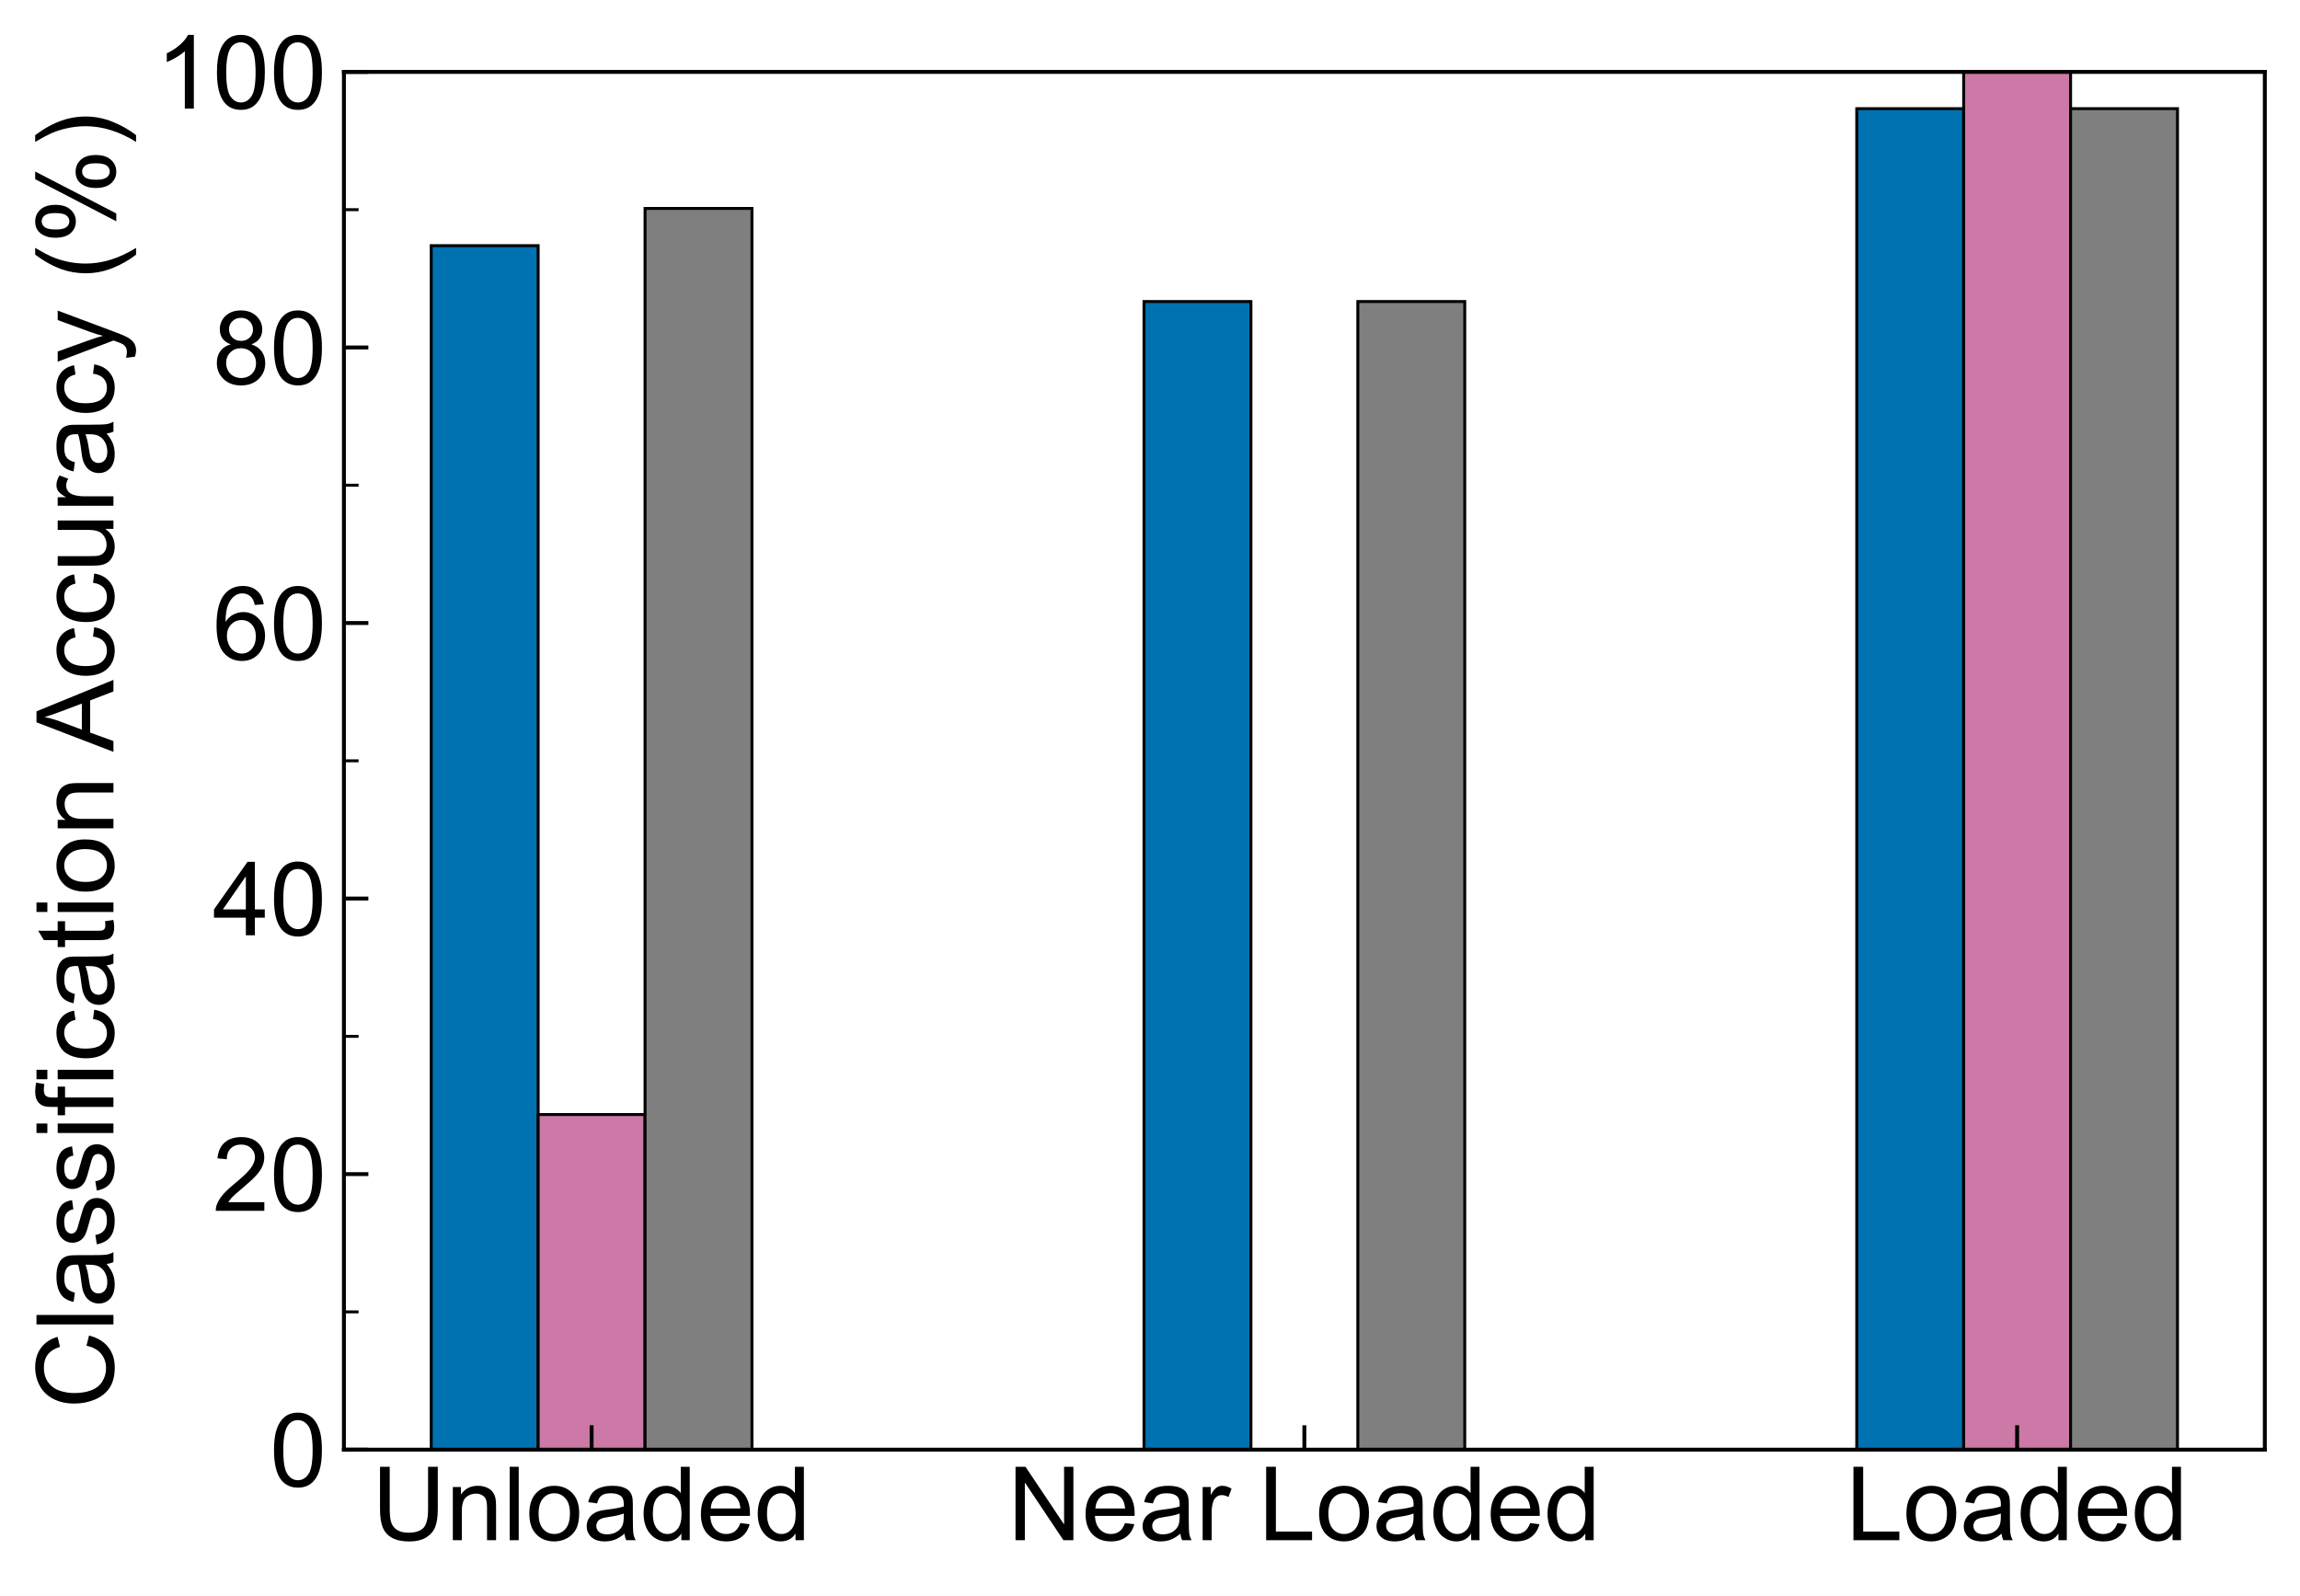
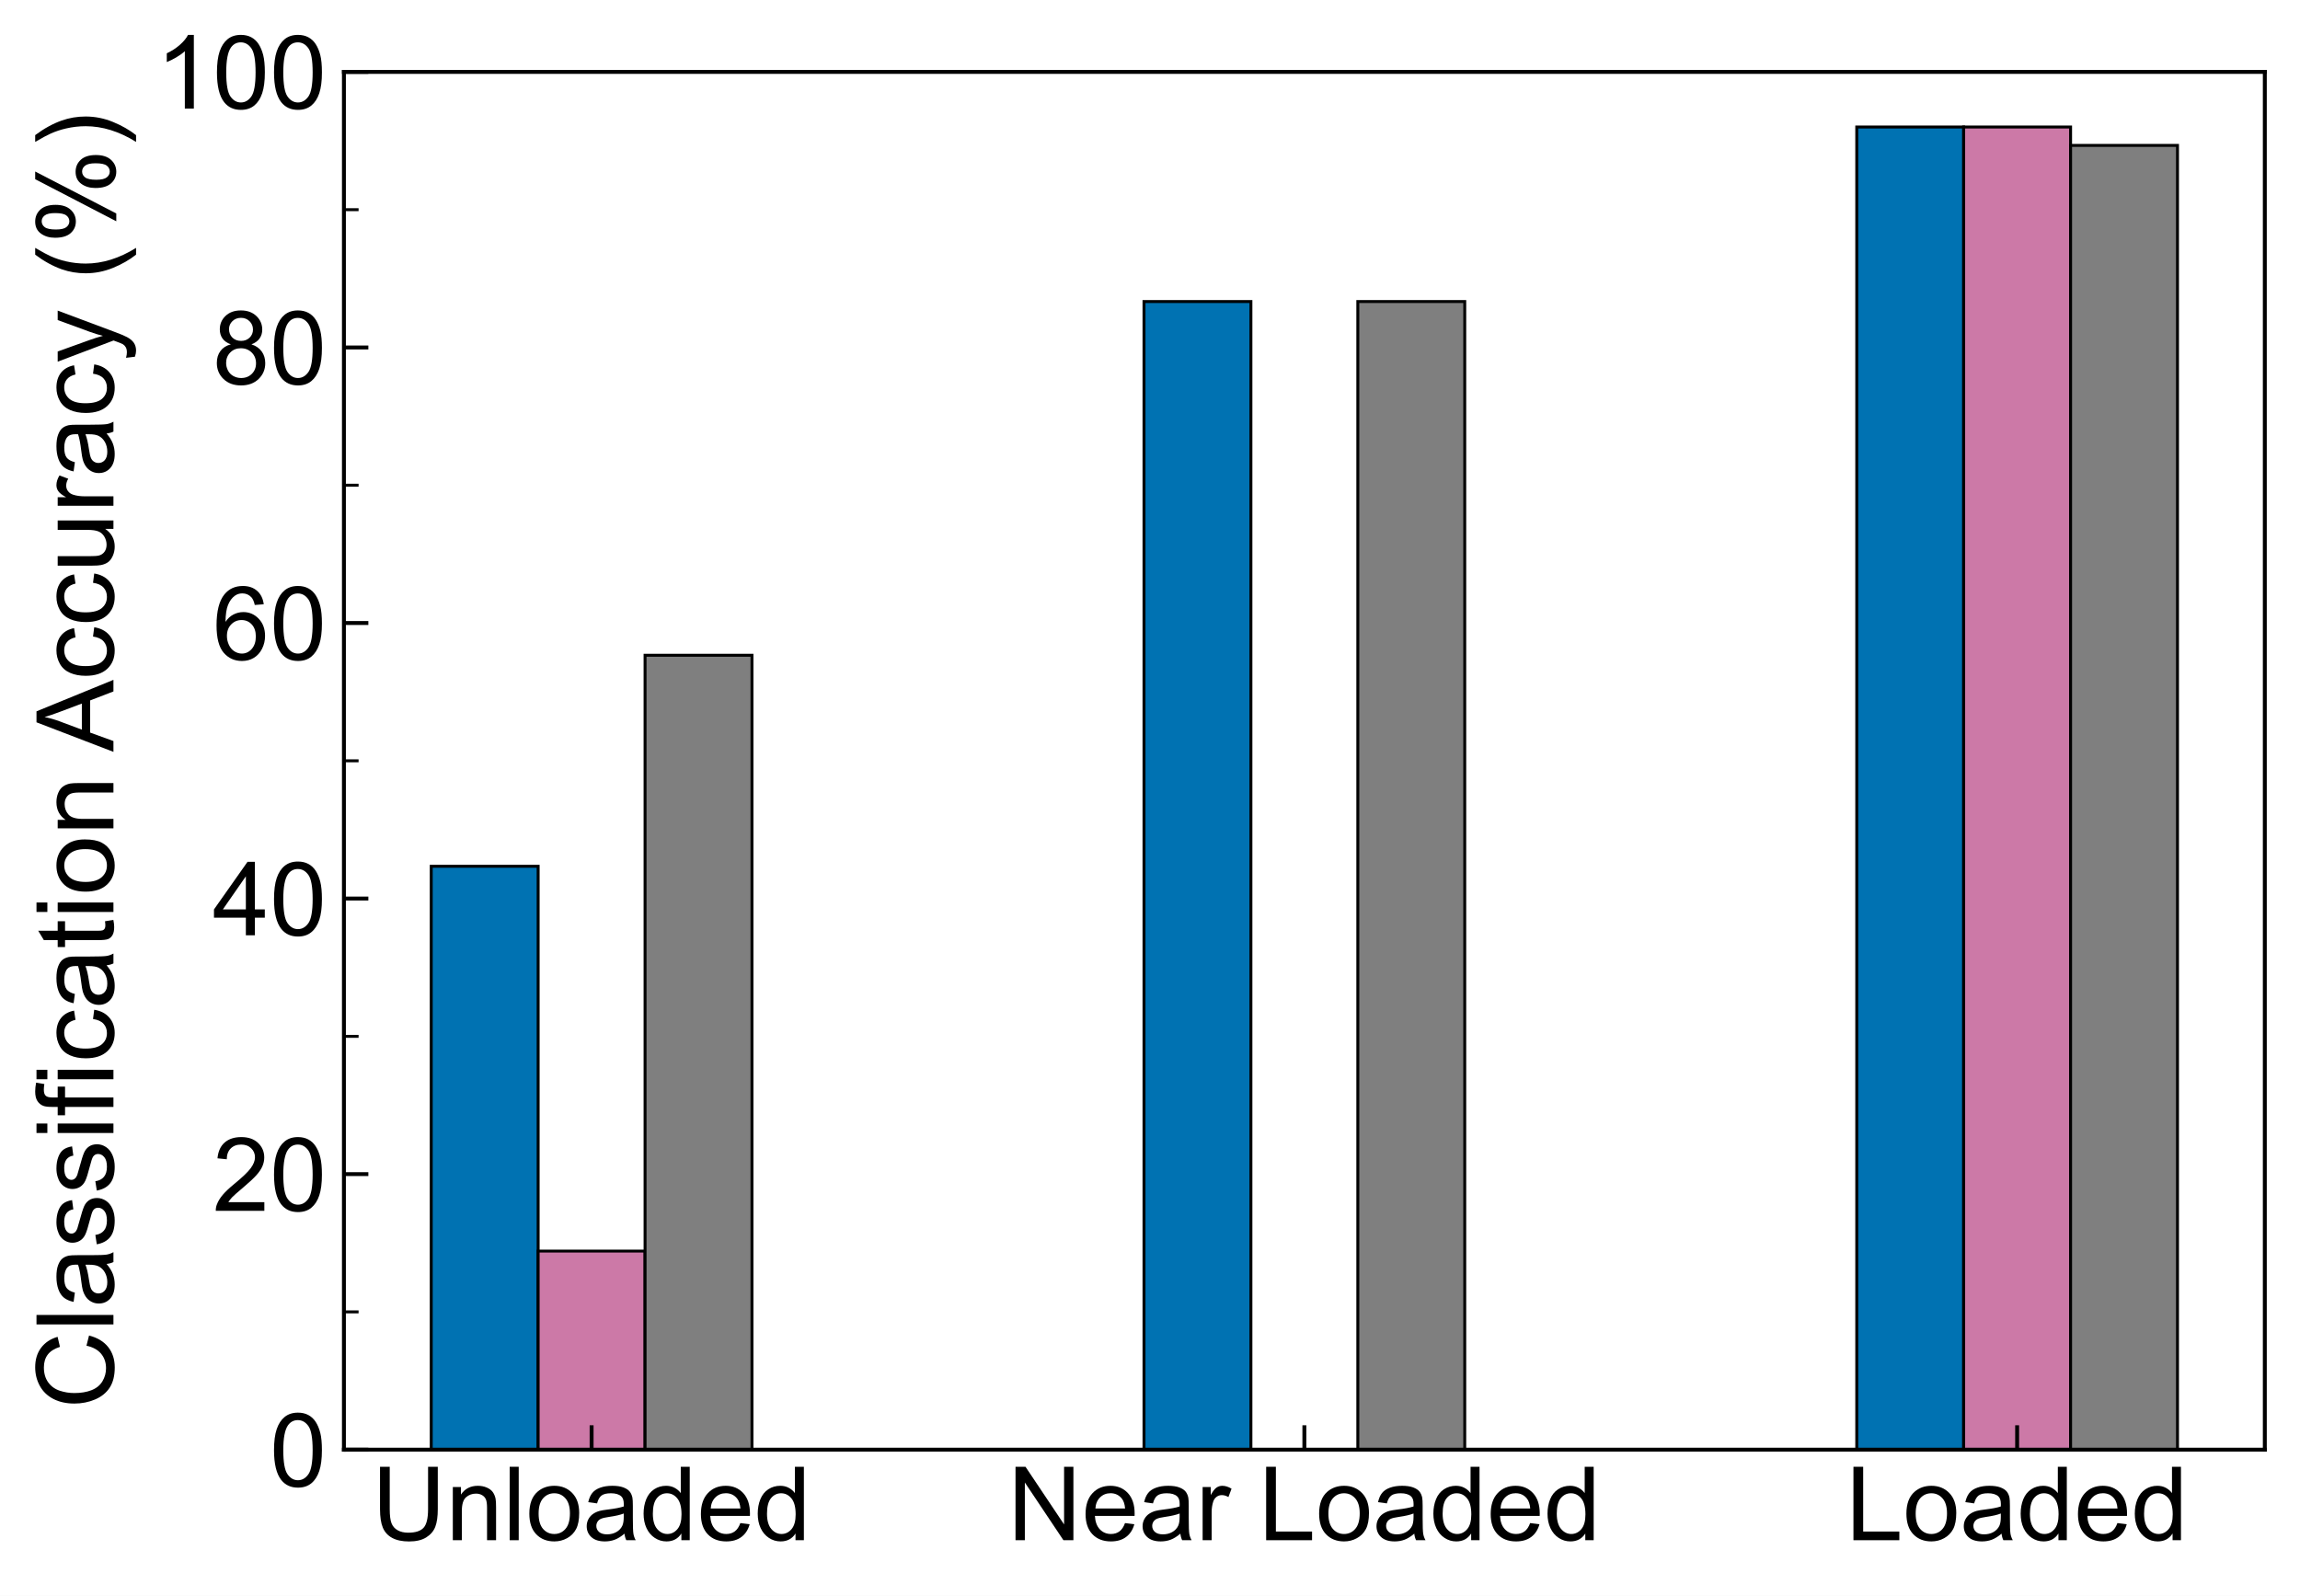
<svg xmlns="http://www.w3.org/2000/svg" xmlns:xlink="http://www.w3.org/1999/xlink" width="470.67pt" height="326.601pt" viewBox="0 0 470.67 326.601" version="1.1">
  <defs>
    <style type="text/css">*{stroke-linejoin: round; stroke-linecap: butt}</style>
  </defs>
  <g id="figure_1">
    <g id="patch_1">
      <path d="M 0 326.601  L 470.67 326.601  L 470.67 0  L 0 0  z " style="fill: #ffffff" />
    </g>
    <g id="axes_1">
      <g id="patch_2">
        <path d="M 70.38 296.696  L 463.47 296.696  L 463.47 14.716  L 70.38 14.716  z " style="fill: #ffffff" />
      </g>
      <g id="patch_3">
-         <path d="M 88.247 296.696  L 110.126 296.696  L 110.126 50.281  L 88.247 50.281  z " clip-path="url(#p9348466379)" style="fill: #0072b2; stroke: #000000; stroke-width: 0.6; stroke-linejoin: miter" />
+         <path d="M 88.247 296.696  L 110.126 296.696  L 110.126 177.299  L 88.247 177.299  z " clip-path="url(#pea6af68484)" style="fill: #0072b2; stroke: #000000; stroke-width: 0.6; stroke-linejoin: miter" />
      </g>
      <g id="patch_4">
-         <path d="M 234.106 296.696  L 255.985 296.696  L 255.985 61.712  L 234.106 61.712  z " clip-path="url(#p9348466379)" style="fill: #0072b2; stroke: #000000; stroke-width: 0.6; stroke-linejoin: miter" />
+         <path d="M 234.106 296.696  L 255.985 296.696  L 255.985 61.712  L 234.106 61.712  z " clip-path="url(#pea6af68484)" style="fill: #0072b2; stroke: #000000; stroke-width: 0.6; stroke-linejoin: miter" />
      </g>
      <g id="patch_5">
-         <path d="M 379.965 296.696  L 401.844 296.696  L 401.844 22.235  L 379.965 22.235  z " clip-path="url(#p9348466379)" style="fill: #0072b2; stroke: #000000; stroke-width: 0.6; stroke-linejoin: miter" />
+         <path d="M 379.965 296.696  L 401.844 296.696  L 401.844 25.995  L 379.965 25.995  z " clip-path="url(#pea6af68484)" style="fill: #0072b2; stroke: #000000; stroke-width: 0.6; stroke-linejoin: miter" />
      </g>
      <g id="patch_6">
-         <path d="M 110.126 296.696  L 132.005 296.696  L 132.005 228.106  L 110.126 228.106  z " clip-path="url(#p9348466379)" style="fill: #cc79a7; stroke: #000000; stroke-width: 0.6; stroke-linejoin: miter" />
+         <path d="M 110.126 296.696  L 132.005 296.696  L 132.005 256.05  L 110.126 256.05  z " clip-path="url(#pea6af68484)" style="fill: #cc79a7; stroke: #000000; stroke-width: 0.6; stroke-linejoin: miter" />
      </g>
      <g id="patch_7">
-         <path d="M 255.985 296.696  L 277.864 296.696  L 277.864 296.696  L 255.985 296.696  z " clip-path="url(#p9348466379)" style="fill: #cc79a7; stroke: #000000; stroke-width: 0.6; stroke-linejoin: miter" />
+         <path d="M 255.985 296.696  L 277.864 296.696  L 277.864 296.696  L 255.985 296.696  z " clip-path="url(#pea6af68484)" style="fill: #cc79a7; stroke: #000000; stroke-width: 0.6; stroke-linejoin: miter" />
      </g>
      <g id="patch_8">
-         <path d="M 401.844 296.696  L 423.723 296.696  L 423.723 14.716  L 401.844 14.716  z " clip-path="url(#p9348466379)" style="fill: #cc79a7; stroke: #000000; stroke-width: 0.6; stroke-linejoin: miter" />
+         <path d="M 401.844 296.696  L 423.723 296.696  L 423.723 25.995  L 401.844 25.995  z " clip-path="url(#pea6af68484)" style="fill: #cc79a7; stroke: #000000; stroke-width: 0.6; stroke-linejoin: miter" />
      </g>
      <g id="patch_9">
-         <path d="M 132.005 296.696  L 153.884 296.696  L 153.884 42.66  L 132.005 42.66  z " clip-path="url(#p9348466379)" style="fill: #7f7f7f; stroke: #000000; stroke-width: 0.6; stroke-linejoin: miter" />
+         <path d="M 132.005 296.696  L 153.884 296.696  L 153.884 134.113  L 132.005 134.113  z " clip-path="url(#pea6af68484)" style="fill: #7f7f7f; stroke: #000000; stroke-width: 0.6; stroke-linejoin: miter" />
      </g>
      <g id="patch_10">
-         <path d="M 277.864 296.696  L 299.743 296.696  L 299.743 61.712  L 277.864 61.712  z " clip-path="url(#p9348466379)" style="fill: #7f7f7f; stroke: #000000; stroke-width: 0.6; stroke-linejoin: miter" />
+         <path d="M 277.864 296.696  L 299.743 296.696  L 299.743 61.712  L 277.864 61.712  z " clip-path="url(#pea6af68484)" style="fill: #7f7f7f; stroke: #000000; stroke-width: 0.6; stroke-linejoin: miter" />
      </g>
      <g id="patch_11">
-         <path d="M 423.723 296.696  L 445.602 296.696  L 445.602 22.235  L 423.723 22.235  z " clip-path="url(#p9348466379)" style="fill: #7f7f7f; stroke: #000000; stroke-width: 0.6; stroke-linejoin: miter" />
+         <path d="M 423.723 296.696  L 445.602 296.696  L 445.602 29.755  L 423.723 29.755  z " clip-path="url(#pea6af68484)" style="fill: #7f7f7f; stroke: #000000; stroke-width: 0.6; stroke-linejoin: miter" />
      </g>
      <g id="matplotlib.axis_1">
        <g id="xtick_1">
          <g id="line2d_1">
            <defs>
-               <path id="m499e29e269" d="M 0 0  L 0 -5  " style="stroke: #000000; stroke-width: 0.8" />
+               <path id="ma6da0ae21c" d="M 0 0  L 0 -5  " style="stroke: #000000; stroke-width: 0.8" />
            </defs>
            <g>
-               <use xlink:href="#m499e29e269" x="121.066" y="296.696" style="stroke: #000000; stroke-width: 0.8" />
+               <use xlink:href="#ma6da0ae21c" x="121.066" y="296.696" style="stroke: #000000; stroke-width: 0.8" />
            </g>
          </g>
          <g id="text_1">
            <g transform="translate(76.11569 315.2271) scale(0.21 -0.21)">
              <defs>
                <path id="ArialMT-55" d="M 3500 4581  L 4106 4581  L 4106 1934  Q 4106 1244 3950 837  Q 3794 431 3386 176  Q 2978 -78 2316 -78  Q 1672 -78 1262 144  Q 853 366 678 786  Q 503 1206 503 1934  L 503 4581  L 1109 4581  L 1109 1938  Q 1109 1341 1220 1058  Q 1331 775 1601 622  Q 1872 469 2263 469  Q 2931 469 3215 772  Q 3500 1075 3500 1938  L 3500 4581  z " transform="scale(0.015625)" />
                <path id="ArialMT-6e" d="M 422 0  L 422 3319  L 928 3319  L 928 2847  Q 1294 3394 1984 3394  Q 2284 3394 2536 3286  Q 2788 3178 2913 3003  Q 3038 2828 3088 2588  Q 3119 2431 3119 2041  L 3119 0  L 2556 0  L 2556 2019  Q 2556 2363 2490 2533  Q 2425 2703 2258 2804  Q 2091 2906 1866 2906  Q 1506 2906 1245 2678  Q 984 2450 984 1813  L 984 0  L 422 0  z " transform="scale(0.015625)" />
                <path id="ArialMT-6c" d="M 409 0  L 409 4581  L 972 4581  L 972 0  L 409 0  z " transform="scale(0.015625)" />
                <path id="ArialMT-6f" d="M 213 1659  Q 213 2581 725 3025  Q 1153 3394 1769 3394  Q 2453 3394 2887 2945  Q 3322 2497 3322 1706  Q 3322 1066 3130 698  Q 2938 331 2570 128  Q 2203 -75 1769 -75  Q 1072 -75 642 372  Q 213 819 213 1659  z M 791 1659  Q 791 1022 1069 705  Q 1347 388 1769 388  Q 2188 388 2466 706  Q 2744 1025 2744 1678  Q 2744 2294 2464 2611  Q 2184 2928 1769 2928  Q 1347 2928 1069 2612  Q 791 2297 791 1659  z " transform="scale(0.015625)" />
                <path id="ArialMT-61" d="M 2588 409  Q 2275 144 1986 34  Q 1697 -75 1366 -75  Q 819 -75 525 192  Q 231 459 231 875  Q 231 1119 342 1320  Q 453 1522 633 1644  Q 813 1766 1038 1828  Q 1203 1872 1538 1913  Q 2219 1994 2541 2106  Q 2544 2222 2544 2253  Q 2544 2597 2384 2738  Q 2169 2928 1744 2928  Q 1347 2928 1158 2789  Q 969 2650 878 2297  L 328 2372  Q 403 2725 575 2942  Q 747 3159 1072 3276  Q 1397 3394 1825 3394  Q 2250 3394 2515 3294  Q 2781 3194 2906 3042  Q 3031 2891 3081 2659  Q 3109 2516 3109 2141  L 3109 1391  Q 3109 606 3145 398  Q 3181 191 3288 0  L 2700 0  Q 2613 175 2588 409  z M 2541 1666  Q 2234 1541 1622 1453  Q 1275 1403 1131 1340  Q 988 1278 909 1158  Q 831 1038 831 891  Q 831 666 1001 516  Q 1172 366 1500 366  Q 1825 366 2078 508  Q 2331 650 2450 897  Q 2541 1088 2541 1459  L 2541 1666  z " transform="scale(0.015625)" />
                <path id="ArialMT-64" d="M 2575 0  L 2575 419  Q 2259 -75 1647 -75  Q 1250 -75 917 144  Q 584 363 401 755  Q 219 1147 219 1656  Q 219 2153 384 2558  Q 550 2963 881 3178  Q 1213 3394 1622 3394  Q 1922 3394 2156 3267  Q 2391 3141 2538 2938  L 2538 4581  L 3097 4581  L 3097 0  L 2575 0  z M 797 1656  Q 797 1019 1065 703  Q 1334 388 1700 388  Q 2069 388 2326 689  Q 2584 991 2584 1609  Q 2584 2291 2321 2609  Q 2059 2928 1675 2928  Q 1300 2928 1048 2622  Q 797 2316 797 1656  z " transform="scale(0.015625)" />
                <path id="ArialMT-65" d="M 2694 1069  L 3275 997  Q 3138 488 2766 206  Q 2394 -75 1816 -75  Q 1088 -75 661 373  Q 234 822 234 1631  Q 234 2469 665 2931  Q 1097 3394 1784 3394  Q 2450 3394 2872 2941  Q 3294 2488 3294 1666  Q 3294 1616 3291 1516  L 816 1516  Q 847 969 1125 678  Q 1403 388 1819 388  Q 2128 388 2347 550  Q 2566 713 2694 1069  z M 847 1978  L 2700 1978  Q 2663 2397 2488 2606  Q 2219 2931 1791 2931  Q 1403 2931 1139 2672  Q 875 2413 847 1978  z " transform="scale(0.015625)" />
              </defs>
              <use xlink:href="#ArialMT-55" />
              <use xlink:href="#ArialMT-6e" x="72.217" />
              <use xlink:href="#ArialMT-6c" x="127.832" />
              <use xlink:href="#ArialMT-6f" x="150.049" />
              <use xlink:href="#ArialMT-61" x="205.664" />
              <use xlink:href="#ArialMT-64" x="261.279" />
              <use xlink:href="#ArialMT-65" x="316.895" />
              <use xlink:href="#ArialMT-64" x="372.51" />
            </g>
          </g>
        </g>
        <g id="xtick_2">
          <g id="line2d_2">
            <g>
-               <use xlink:href="#m499e29e269" x="266.925" y="296.696" style="stroke: #000000; stroke-width: 0.8" />
+               <use xlink:href="#ma6da0ae21c" x="266.925" y="296.696" style="stroke: #000000; stroke-width: 0.8" />
            </g>
          </g>
          <g id="text_2">
            <g transform="translate(206.2165 315.2271) scale(0.21 -0.21)">
              <defs>
                <path id="ArialMT-4e" d="M 488 0  L 488 4581  L 1109 4581  L 3516 984  L 3516 4581  L 4097 4581  L 4097 0  L 3475 0  L 1069 3600  L 1069 0  L 488 0  z " transform="scale(0.015625)" />
                <path id="ArialMT-72" d="M 416 0  L 416 3319  L 922 3319  L 922 2816  Q 1116 3169 1280 3281  Q 1444 3394 1641 3394  Q 1925 3394 2219 3213  L 2025 2691  Q 1819 2813 1613 2813  Q 1428 2813 1281 2702  Q 1134 2591 1072 2394  Q 978 2094 978 1738  L 978 0  L 416 0  z " transform="scale(0.015625)" />
                <path id="ArialMT-20" transform="scale(0.015625)" />
                <path id="ArialMT-4c" d="M 469 0  L 469 4581  L 1075 4581  L 1075 541  L 3331 541  L 3331 0  L 469 0  z " transform="scale(0.015625)" />
              </defs>
              <use xlink:href="#ArialMT-4e" />
              <use xlink:href="#ArialMT-65" x="72.217" />
              <use xlink:href="#ArialMT-61" x="127.832" />
              <use xlink:href="#ArialMT-72" x="183.447" />
              <use xlink:href="#ArialMT-20" x="216.748" />
              <use xlink:href="#ArialMT-4c" x="244.531" />
              <use xlink:href="#ArialMT-6f" x="300.146" />
              <use xlink:href="#ArialMT-61" x="355.762" />
              <use xlink:href="#ArialMT-64" x="411.377" />
              <use xlink:href="#ArialMT-65" x="466.992" />
              <use xlink:href="#ArialMT-64" x="522.607" />
            </g>
          </g>
        </g>
        <g id="xtick_3">
          <g id="line2d_3">
            <g>
-               <use xlink:href="#m499e29e269" x="412.784" y="296.696" style="stroke: #000000; stroke-width: 0.8" />
+               <use xlink:href="#ma6da0ae21c" x="412.784" y="296.696" style="stroke: #000000; stroke-width: 0.8" />
            </g>
          </g>
          <g id="text_3">
            <g transform="translate(377.7496 315.2271) scale(0.21 -0.21)">
              <use xlink:href="#ArialMT-4c" />
              <use xlink:href="#ArialMT-6f" x="55.615" />
              <use xlink:href="#ArialMT-61" x="111.23" />
              <use xlink:href="#ArialMT-64" x="166.846" />
              <use xlink:href="#ArialMT-65" x="222.461" />
              <use xlink:href="#ArialMT-64" x="278.076" />
            </g>
          </g>
        </g>
      </g>
      <g id="matplotlib.axis_2">
        <g id="ytick_1">
          <g id="line2d_4">
            <defs>
-               <path id="ma3e9502a51" d="M 0 0  L 5 0  " style="stroke: #000000; stroke-width: 0.8" />
+               <path id="md3a0c1fd0e" d="M 0 0  L 5 0  " style="stroke: #000000; stroke-width: 0.8" />
            </defs>
            <g>
-               <use xlink:href="#ma3e9502a51" x="70.38" y="296.696" style="stroke: #000000; stroke-width: 0.8" />
+               <use xlink:href="#md3a0c1fd0e" x="70.38" y="296.696" style="stroke: #000000; stroke-width: 0.8" />
            </g>
          </g>
          <g id="text_4">
            <g transform="translate(55.20156 304.2114) scale(0.21 -0.21)">
              <defs>
                <path id="ArialMT-30" d="M 266 2259  Q 266 3072 433 3567  Q 600 4063 929 4331  Q 1259 4600 1759 4600  Q 2128 4600 2406 4451  Q 2684 4303 2865 4023  Q 3047 3744 3150 3342  Q 3253 2941 3253 2259  Q 3253 1453 3087 958  Q 2922 463 2592 192  Q 2263 -78 1759 -78  Q 1097 -78 719 397  Q 266 969 266 2259  z M 844 2259  Q 844 1131 1108 757  Q 1372 384 1759 384  Q 2147 384 2411 759  Q 2675 1134 2675 2259  Q 2675 3391 2411 3762  Q 2147 4134 1753 4134  Q 1366 4134 1134 3806  Q 844 3388 844 2259  z " transform="scale(0.015625)" />
              </defs>
              <use xlink:href="#ArialMT-30" />
            </g>
          </g>
        </g>
        <g id="ytick_2">
          <g id="line2d_5">
            <g>
-               <use xlink:href="#ma3e9502a51" x="70.38" y="240.3" style="stroke: #000000; stroke-width: 0.8" />
+               <use xlink:href="#md3a0c1fd0e" x="70.38" y="240.3" style="stroke: #000000; stroke-width: 0.8" />
            </g>
          </g>
          <g id="text_5">
            <g transform="translate(43.52359 247.8154) scale(0.21 -0.21)">
              <defs>
                <path id="ArialMT-32" d="M 3222 541  L 3222 0  L 194 0  Q 188 203 259 391  Q 375 700 629 1000  Q 884 1300 1366 1694  Q 2113 2306 2375 2664  Q 2638 3022 2638 3341  Q 2638 3675 2398 3904  Q 2159 4134 1775 4134  Q 1369 4134 1125 3890  Q 881 3647 878 3216  L 300 3275  Q 359 3922 746 4261  Q 1134 4600 1788 4600  Q 2447 4600 2831 4234  Q 3216 3869 3216 3328  Q 3216 3053 3103 2787  Q 2991 2522 2730 2228  Q 2469 1934 1863 1422  Q 1356 997 1212 845  Q 1069 694 975 541  L 3222 541  z " transform="scale(0.015625)" />
              </defs>
              <use xlink:href="#ArialMT-32" />
              <use xlink:href="#ArialMT-30" x="55.615" />
            </g>
          </g>
        </g>
        <g id="ytick_3">
          <g id="line2d_6">
            <g>
-               <use xlink:href="#ma3e9502a51" x="70.38" y="183.904" style="stroke: #000000; stroke-width: 0.8" />
+               <use xlink:href="#md3a0c1fd0e" x="70.38" y="183.904" style="stroke: #000000; stroke-width: 0.8" />
            </g>
          </g>
          <g id="text_6">
            <g transform="translate(43.52359 191.4194) scale(0.21 -0.21)">
              <defs>
                <path id="ArialMT-34" d="M 2069 0  L 2069 1097  L 81 1097  L 81 1613  L 2172 4581  L 2631 4581  L 2631 1613  L 3250 1613  L 3250 1097  L 2631 1097  L 2631 0  L 2069 0  z M 2069 1613  L 2069 3678  L 634 1613  L 2069 1613  z " transform="scale(0.015625)" />
              </defs>
              <use xlink:href="#ArialMT-34" />
              <use xlink:href="#ArialMT-30" x="55.615" />
            </g>
          </g>
        </g>
        <g id="ytick_4">
          <g id="line2d_7">
            <g>
-               <use xlink:href="#ma3e9502a51" x="70.38" y="127.508" style="stroke: #000000; stroke-width: 0.8" />
+               <use xlink:href="#md3a0c1fd0e" x="70.38" y="127.508" style="stroke: #000000; stroke-width: 0.8" />
            </g>
          </g>
          <g id="text_7">
            <g transform="translate(43.52359 135.0234) scale(0.21 -0.21)">
              <defs>
                <path id="ArialMT-36" d="M 3184 3459  L 2625 3416  Q 2550 3747 2413 3897  Q 2184 4138 1850 4138  Q 1581 4138 1378 3988  Q 1113 3794 959 3422  Q 806 3050 800 2363  Q 1003 2672 1297 2822  Q 1591 2972 1913 2972  Q 2475 2972 2870 2558  Q 3266 2144 3266 1488  Q 3266 1056 3080 686  Q 2894 316 2569 119  Q 2244 -78 1831 -78  Q 1128 -78 684 439  Q 241 956 241 2144  Q 241 3472 731 4075  Q 1159 4600 1884 4600  Q 2425 4600 2770 4297  Q 3116 3994 3184 3459  z M 888 1484  Q 888 1194 1011 928  Q 1134 663 1356 523  Q 1578 384 1822 384  Q 2178 384 2434 671  Q 2691 959 2691 1453  Q 2691 1928 2437 2201  Q 2184 2475 1800 2475  Q 1419 2475 1153 2201  Q 888 1928 888 1484  z " transform="scale(0.015625)" />
              </defs>
              <use xlink:href="#ArialMT-36" />
              <use xlink:href="#ArialMT-30" x="55.615" />
            </g>
          </g>
        </g>
        <g id="ytick_5">
          <g id="line2d_8">
            <g>
-               <use xlink:href="#ma3e9502a51" x="70.38" y="71.112" style="stroke: #000000; stroke-width: 0.8" />
+               <use xlink:href="#md3a0c1fd0e" x="70.38" y="71.112" style="stroke: #000000; stroke-width: 0.8" />
            </g>
          </g>
          <g id="text_8">
            <g transform="translate(43.52359 78.62741) scale(0.21 -0.21)">
              <defs>
                <path id="ArialMT-38" d="M 1131 2484  Q 781 2613 612 2850  Q 444 3088 444 3419  Q 444 3919 803 4259  Q 1163 4600 1759 4600  Q 2359 4600 2725 4251  Q 3091 3903 3091 3403  Q 3091 3084 2923 2848  Q 2756 2613 2416 2484  Q 2838 2347 3058 2040  Q 3278 1734 3278 1309  Q 3278 722 2862 322  Q 2447 -78 1769 -78  Q 1091 -78 675 323  Q 259 725 259 1325  Q 259 1772 486 2073  Q 713 2375 1131 2484  z M 1019 3438  Q 1019 3113 1228 2906  Q 1438 2700 1772 2700  Q 2097 2700 2305 2904  Q 2513 3109 2513 3406  Q 2513 3716 2298 3927  Q 2084 4138 1766 4138  Q 1444 4138 1231 3931  Q 1019 3725 1019 3438  z M 838 1322  Q 838 1081 952 856  Q 1066 631 1291 507  Q 1516 384 1775 384  Q 2178 384 2440 643  Q 2703 903 2703 1303  Q 2703 1709 2433 1975  Q 2163 2241 1756 2241  Q 1359 2241 1098 1978  Q 838 1716 838 1322  z " transform="scale(0.015625)" />
              </defs>
              <use xlink:href="#ArialMT-38" />
              <use xlink:href="#ArialMT-30" x="55.615" />
            </g>
          </g>
        </g>
        <g id="ytick_6">
          <g id="line2d_9">
            <g>
-               <use xlink:href="#ma3e9502a51" x="70.38" y="14.716" style="stroke: #000000; stroke-width: 0.8" />
+               <use xlink:href="#md3a0c1fd0e" x="70.38" y="14.716" style="stroke: #000000; stroke-width: 0.8" />
            </g>
          </g>
          <g id="text_9">
            <g transform="translate(31.84562 22.23141) scale(0.21 -0.21)">
              <defs>
                <path id="ArialMT-31" d="M 2384 0  L 1822 0  L 1822 3584  Q 1619 3391 1289 3197  Q 959 3003 697 2906  L 697 3450  Q 1169 3672 1522 3987  Q 1875 4303 2022 4600  L 2384 4600  L 2384 0  z " transform="scale(0.015625)" />
              </defs>
              <use xlink:href="#ArialMT-31" />
              <use xlink:href="#ArialMT-30" x="55.615" />
              <use xlink:href="#ArialMT-30" x="111.23" />
            </g>
          </g>
        </g>
        <g id="ytick_7">
          <g id="line2d_10">
            <defs>
-               <path id="m137a13f312" d="M 0 0  L 3 0  " style="stroke: #000000; stroke-width: 0.6" />
+               <path id="mbe1455a10f" d="M 0 0  L 3 0  " style="stroke: #000000; stroke-width: 0.6" />
            </defs>
            <g>
-               <use xlink:href="#m137a13f312" x="70.38" y="268.498" style="stroke: #000000; stroke-width: 0.6" />
+               <use xlink:href="#mbe1455a10f" x="70.38" y="268.498" style="stroke: #000000; stroke-width: 0.6" />
            </g>
          </g>
        </g>
        <g id="ytick_8">
          <g id="line2d_11">
            <g>
-               <use xlink:href="#m137a13f312" x="70.38" y="212.102" style="stroke: #000000; stroke-width: 0.6" />
+               <use xlink:href="#mbe1455a10f" x="70.38" y="212.102" style="stroke: #000000; stroke-width: 0.6" />
            </g>
          </g>
        </g>
        <g id="ytick_9">
          <g id="line2d_12">
            <g>
-               <use xlink:href="#m137a13f312" x="70.38" y="155.706" style="stroke: #000000; stroke-width: 0.6" />
+               <use xlink:href="#mbe1455a10f" x="70.38" y="155.706" style="stroke: #000000; stroke-width: 0.6" />
            </g>
          </g>
        </g>
        <g id="ytick_10">
          <g id="line2d_13">
            <g>
-               <use xlink:href="#m137a13f312" x="70.38" y="99.31" style="stroke: #000000; stroke-width: 0.6" />
+               <use xlink:href="#mbe1455a10f" x="70.38" y="99.31" style="stroke: #000000; stroke-width: 0.6" />
            </g>
          </g>
        </g>
        <g id="ytick_11">
          <g id="line2d_14">
            <g>
-               <use xlink:href="#m137a13f312" x="70.38" y="42.914" style="stroke: #000000; stroke-width: 0.6" />
+               <use xlink:href="#mbe1455a10f" x="70.38" y="42.914" style="stroke: #000000; stroke-width: 0.6" />
            </g>
          </g>
        </g>
        <g id="text_10">
          <g transform="translate(23.21531 288.3537) rotate(-90) scale(0.22 -0.22)">
            <defs>
              <path id="ArialMT-43" d="M 3763 1606  L 4369 1453  Q 4178 706 3683 314  Q 3188 -78 2472 -78  Q 1731 -78 1267 223  Q 803 525 561 1097  Q 319 1669 319 2325  Q 319 3041 592 3573  Q 866 4106 1370 4382  Q 1875 4659 2481 4659  Q 3169 4659 3637 4309  Q 4106 3959 4291 3325  L 3694 3184  Q 3534 3684 3231 3912  Q 2928 4141 2469 4141  Q 1941 4141 1586 3887  Q 1231 3634 1087 3207  Q 944 2781 944 2328  Q 944 1744 1114 1308  Q 1284 872 1643 656  Q 2003 441 2422 441  Q 2931 441 3284 734  Q 3638 1028 3763 1606  z " transform="scale(0.015625)" />
              <path id="ArialMT-73" d="M 197 991  L 753 1078  Q 800 744 1014 566  Q 1228 388 1613 388  Q 2000 388 2187 545  Q 2375 703 2375 916  Q 2375 1106 2209 1216  Q 2094 1291 1634 1406  Q 1016 1563 777 1677  Q 538 1791 414 1992  Q 291 2194 291 2438  Q 291 2659 392 2848  Q 494 3038 669 3163  Q 800 3259 1026 3326  Q 1253 3394 1513 3394  Q 1903 3394 2198 3281  Q 2494 3169 2634 2976  Q 2775 2784 2828 2463  L 2278 2388  Q 2241 2644 2061 2787  Q 1881 2931 1553 2931  Q 1166 2931 1000 2803  Q 834 2675 834 2503  Q 834 2394 903 2306  Q 972 2216 1119 2156  Q 1203 2125 1616 2013  Q 2213 1853 2448 1751  Q 2684 1650 2818 1456  Q 2953 1263 2953 975  Q 2953 694 2789 445  Q 2625 197 2315 61  Q 2006 -75 1616 -75  Q 969 -75 630 194  Q 291 463 197 991  z " transform="scale(0.015625)" />
              <path id="ArialMT-69" d="M 425 3934  L 425 4581  L 988 4581  L 988 3934  L 425 3934  z M 425 0  L 425 3319  L 988 3319  L 988 0  L 425 0  z " transform="scale(0.015625)" />
              <path id="ArialMT-66" d="M 556 0  L 556 2881  L 59 2881  L 59 3319  L 556 3319  L 556 3672  Q 556 4006 616 4169  Q 697 4388 901 4523  Q 1106 4659 1475 4659  Q 1713 4659 2000 4603  L 1916 4113  Q 1741 4144 1584 4144  Q 1328 4144 1222 4034  Q 1116 3925 1116 3625  L 1116 3319  L 1763 3319  L 1763 2881  L 1116 2881  L 1116 0  L 556 0  z " transform="scale(0.015625)" />
              <path id="ArialMT-63" d="M 2588 1216  L 3141 1144  Q 3050 572 2676 248  Q 2303 -75 1759 -75  Q 1078 -75 664 370  Q 250 816 250 1647  Q 250 2184 428 2587  Q 606 2991 970 3192  Q 1334 3394 1763 3394  Q 2303 3394 2647 3120  Q 2991 2847 3088 2344  L 2541 2259  Q 2463 2594 2264 2762  Q 2066 2931 1784 2931  Q 1359 2931 1093 2626  Q 828 2322 828 1663  Q 828 994 1084 691  Q 1341 388 1753 388  Q 2084 388 2306 591  Q 2528 794 2588 1216  z " transform="scale(0.015625)" />
              <path id="ArialMT-74" d="M 1650 503  L 1731 6  Q 1494 -44 1306 -44  Q 1000 -44 831 53  Q 663 150 594 308  Q 525 466 525 972  L 525 2881  L 113 2881  L 113 3319  L 525 3319  L 525 4141  L 1084 4478  L 1084 3319  L 1650 3319  L 1650 2881  L 1084 2881  L 1084 941  Q 1084 700 1114 631  Q 1144 563 1211 522  Q 1278 481 1403 481  Q 1497 481 1650 503  z " transform="scale(0.015625)" />
              <path id="ArialMT-41" d="M -9 0  L 1750 4581  L 2403 4581  L 4278 0  L 3588 0  L 3053 1388  L 1138 1388  L 634 0  L -9 0  z M 1313 1881  L 2866 1881  L 2388 3150  Q 2169 3728 2063 4100  Q 1975 3659 1816 3225  L 1313 1881  z " transform="scale(0.015625)" />
              <path id="ArialMT-75" d="M 2597 0  L 2597 488  Q 2209 -75 1544 -75  Q 1250 -75 995 37  Q 741 150 617 320  Q 494 491 444 738  Q 409 903 409 1263  L 409 3319  L 972 3319  L 972 1478  Q 972 1038 1006 884  Q 1059 663 1231 536  Q 1403 409 1656 409  Q 1909 409 2131 539  Q 2353 669 2445 892  Q 2538 1116 2538 1541  L 2538 3319  L 3100 3319  L 3100 0  L 2597 0  z " transform="scale(0.015625)" />
              <path id="ArialMT-79" d="M 397 -1278  L 334 -750  Q 519 -800 656 -800  Q 844 -800 956 -737  Q 1069 -675 1141 -563  Q 1194 -478 1313 -144  Q 1328 -97 1363 -6  L 103 3319  L 709 3319  L 1400 1397  Q 1534 1031 1641 628  Q 1738 1016 1872 1384  L 2581 3319  L 3144 3319  L 1881 -56  Q 1678 -603 1566 -809  Q 1416 -1088 1222 -1217  Q 1028 -1347 759 -1347  Q 597 -1347 397 -1278  z " transform="scale(0.015625)" />
              <path id="ArialMT-28" d="M 1497 -1347  Q 1031 -759 709 28  Q 388 816 388 1659  Q 388 2403 628 3084  Q 909 3875 1497 4659  L 1900 4659  Q 1522 4009 1400 3731  Q 1209 3300 1100 2831  Q 966 2247 966 1656  Q 966 153 1900 -1347  L 1497 -1347  z " transform="scale(0.015625)" />
              <path id="ArialMT-25" d="M 372 3481  Q 372 3972 619 4315  Q 866 4659 1334 4659  Q 1766 4659 2048 4351  Q 2331 4044 2331 3447  Q 2331 2866 2045 2552  Q 1759 2238 1341 2238  Q 925 2238 648 2547  Q 372 2856 372 3481  z M 1350 4272  Q 1141 4272 1002 4090  Q 863 3909 863 3425  Q 863 2984 1003 2804  Q 1144 2625 1350 2625  Q 1563 2625 1702 2806  Q 1841 2988 1841 3469  Q 1841 3913 1700 4092  Q 1559 4272 1350 4272  z M 1353 -169  L 3859 4659  L 4316 4659  L 1819 -169  L 1353 -169  z M 3334 1075  Q 3334 1569 3581 1911  Q 3828 2253 4300 2253  Q 4731 2253 5014 1945  Q 5297 1638 5297 1041  Q 5297 459 5011 145  Q 4725 -169 4303 -169  Q 3888 -169 3611 142  Q 3334 453 3334 1075  z M 4316 1866  Q 4103 1866 3964 1684  Q 3825 1503 3825 1019  Q 3825 581 3965 400  Q 4106 219 4313 219  Q 4528 219 4667 400  Q 4806 581 4806 1063  Q 4806 1506 4665 1686  Q 4525 1866 4316 1866  z " transform="scale(0.015625)" />
              <path id="ArialMT-29" d="M 791 -1347  L 388 -1347  Q 1322 153 1322 1656  Q 1322 2244 1188 2822  Q 1081 3291 891 3722  Q 769 4003 388 4659  L 791 4659  Q 1378 3875 1659 3084  Q 1900 2403 1900 1659  Q 1900 816 1576 28  Q 1253 -759 791 -1347  z " transform="scale(0.015625)" />
            </defs>
            <use xlink:href="#ArialMT-43" />
            <use xlink:href="#ArialMT-6c" x="72.217" />
            <use xlink:href="#ArialMT-61" x="94.434" />
            <use xlink:href="#ArialMT-73" x="150.049" />
            <use xlink:href="#ArialMT-73" x="200.049" />
            <use xlink:href="#ArialMT-69" x="250.049" />
            <use xlink:href="#ArialMT-66" x="272.266" />
            <use xlink:href="#ArialMT-69" x="300.049" />
            <use xlink:href="#ArialMT-63" x="322.266" />
            <use xlink:href="#ArialMT-61" x="372.266" />
            <use xlink:href="#ArialMT-74" x="427.881" />
            <use xlink:href="#ArialMT-69" x="455.664" />
            <use xlink:href="#ArialMT-6f" x="477.881" />
            <use xlink:href="#ArialMT-6e" x="533.496" />
            <use xlink:href="#ArialMT-20" x="589.111" />
            <use xlink:href="#ArialMT-41" x="611.395" />
            <use xlink:href="#ArialMT-63" x="678.094" />
            <use xlink:href="#ArialMT-63" x="728.094" />
            <use xlink:href="#ArialMT-75" x="778.094" />
            <use xlink:href="#ArialMT-72" x="833.709" />
            <use xlink:href="#ArialMT-61" x="867.01" />
            <use xlink:href="#ArialMT-63" x="922.625" />
            <use xlink:href="#ArialMT-79" x="972.625" />
            <use xlink:href="#ArialMT-20" x="1022.625" />
            <use xlink:href="#ArialMT-28" x="1050.408" />
            <use xlink:href="#ArialMT-25" x="1083.709" />
            <use xlink:href="#ArialMT-29" x="1172.625" />
          </g>
        </g>
      </g>
      <g id="patch_12">
        <path d="M 70.38 296.696  L 70.38 14.716  " style="fill: none; stroke: #000000; stroke-width: 0.8; stroke-linejoin: miter; stroke-linecap: square" />
      </g>
      <g id="patch_13">
        <path d="M 463.47 296.696  L 463.47 14.716  " style="fill: none; stroke: #000000; stroke-width: 0.8; stroke-linejoin: miter; stroke-linecap: square" />
      </g>
      <g id="patch_14">
        <path d="M 70.38 296.696  L 463.47 296.696  " style="fill: none; stroke: #000000; stroke-width: 0.8; stroke-linejoin: miter; stroke-linecap: square" />
      </g>
      <g id="patch_15">
        <path d="M 70.38 14.716  L 463.47 14.716  " style="fill: none; stroke: #000000; stroke-width: 0.8; stroke-linejoin: miter; stroke-linecap: square" />
      </g>
    </g>
  </g>
  <defs>
-     <clipPath id="p9348466379">
+     <clipPath id="pea6af68484">
      <rect x="70.38" y="14.716" width="393.09" height="281.98" />
    </clipPath>
  </defs>
</svg>
